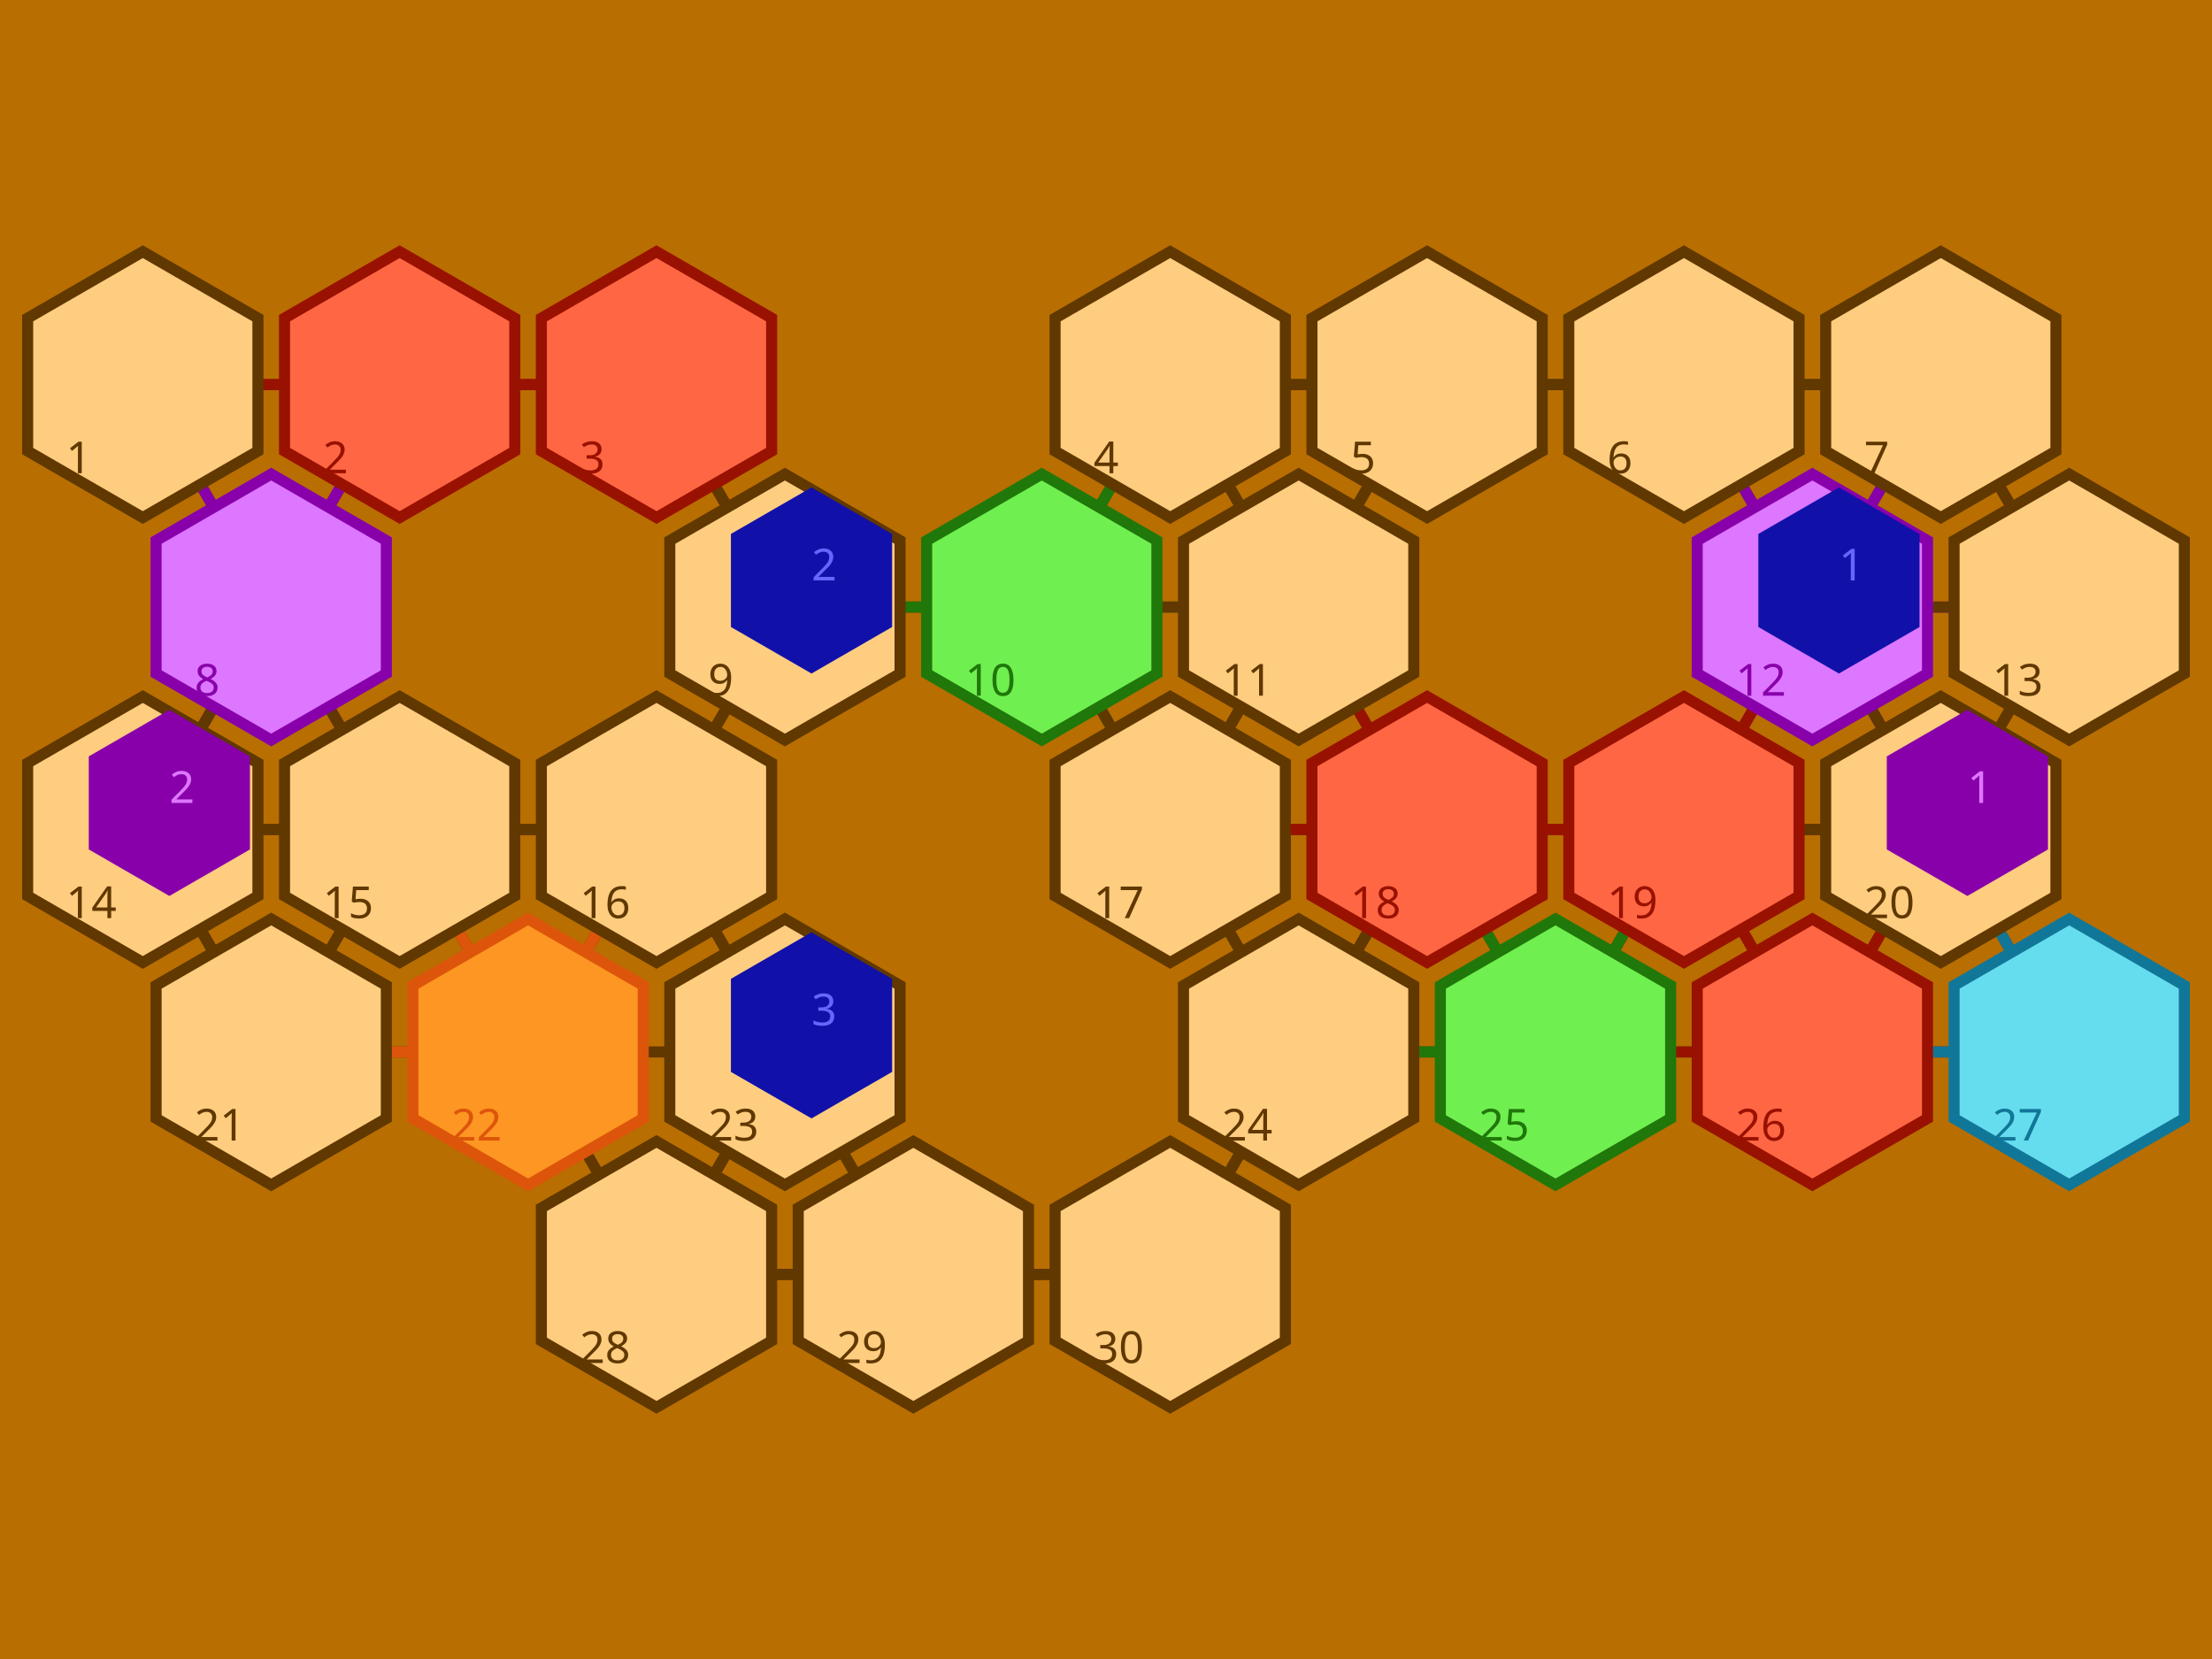
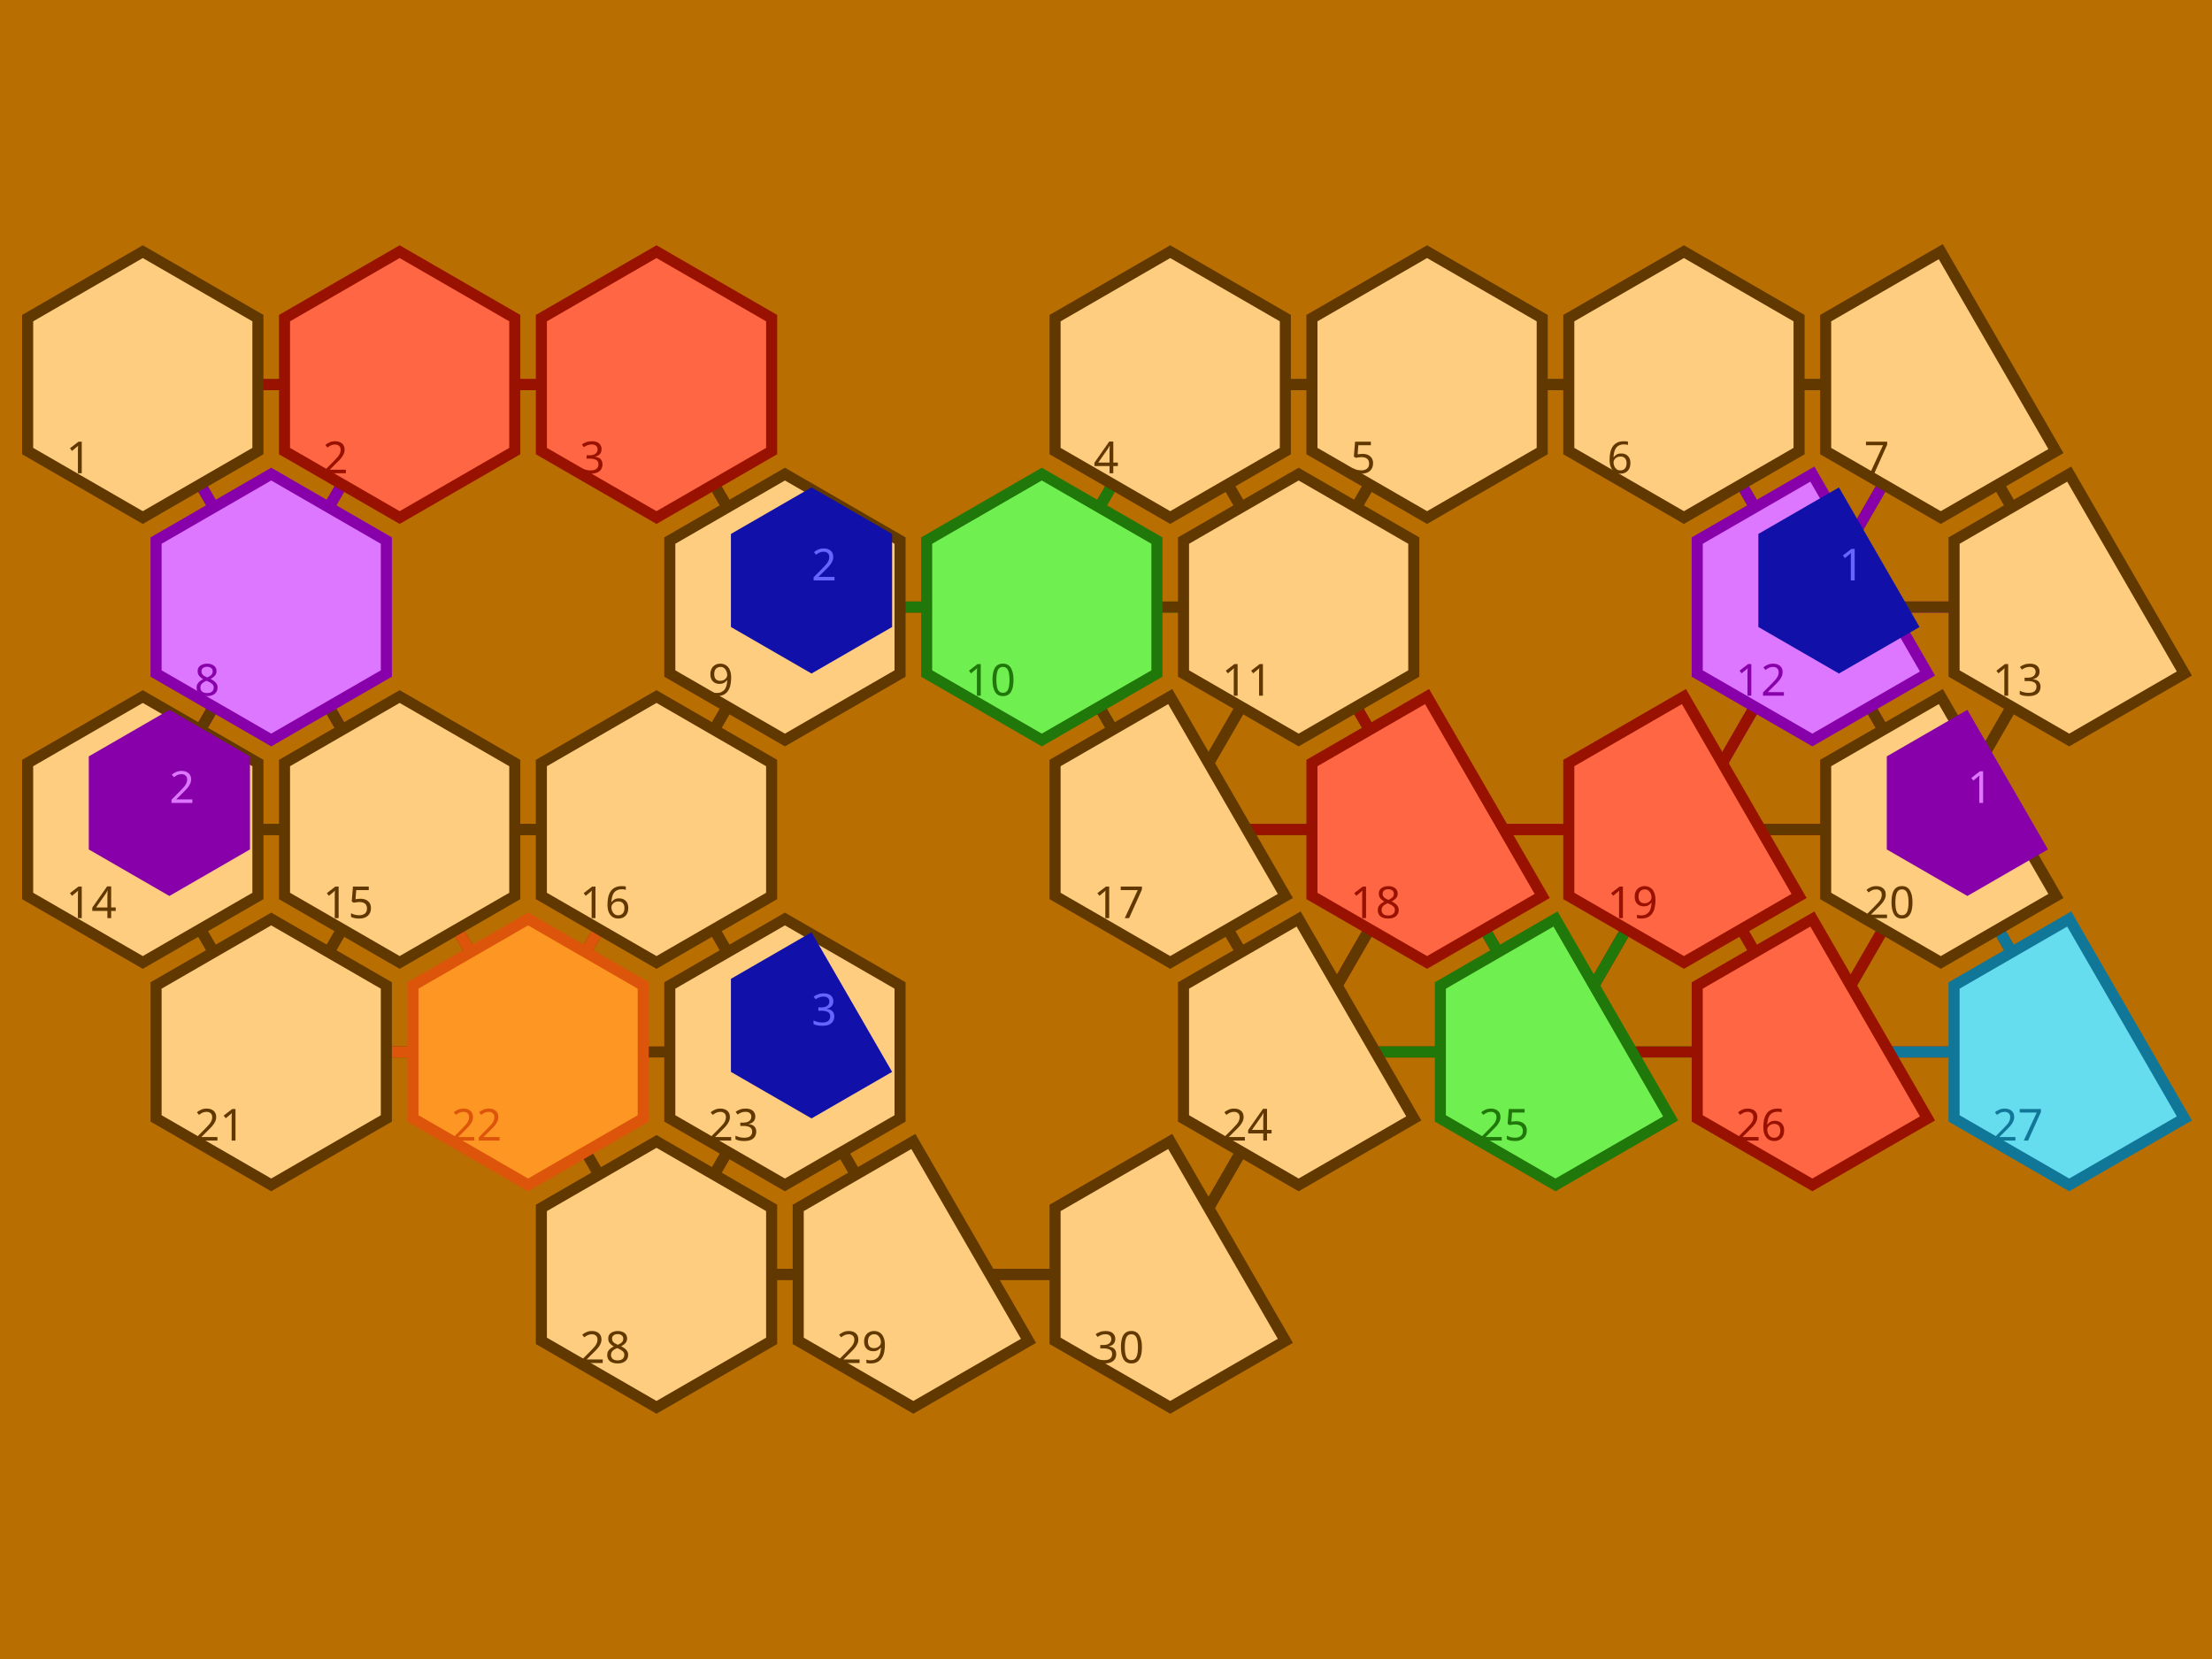
<svg width="800" height="600">
  <polygon points="0,0 0,600 800,600 800,0" fill="#b86e00" />
  <circle r="4" cx="51.64" cy="139.099" fill="#603800" />
  <circle r="4" cx="144.536" cy="139.099" fill="#991100" />
  <circle r="4" cx="237.432" cy="139.099" fill="#991100" />
  <circle r="4" cx="423.224" cy="139.099" fill="#603800" />
  <circle r="4" cx="516.12" cy="139.099" fill="#603800" />
  <circle r="4" cx="609.016" cy="139.099" fill="#603800" />
  <circle r="4" cx="701.912" cy="139.099" fill="#603800" />
  <circle r="4" cx="98.088" cy="219.55" fill="#8800aa" />
  <circle r="4" cx="283.88" cy="219.55" fill="#603800" />
  <circle r="4" cx="376.776" cy="219.55" fill="#20770a" />
  <circle r="4" cx="469.672" cy="219.55" fill="#603800" />
  <circle r="4" cx="655.464" cy="219.55" fill="#8800aa" />
  <circle r="4" cx="748.36" cy="219.55" fill="#603800" />
  <circle r="4" cx="51.64" cy="300.0" fill="#603800" />
  <circle r="4" cx="144.536" cy="300.0" fill="#603800" />
  <circle r="4" cx="237.432" cy="300.0" fill="#603800" />
  <circle r="4" cx="423.224" cy="300.0" fill="#603800" />
  <circle r="4" cx="516.12" cy="300.0" fill="#991100" />
  <circle r="4" cx="609.016" cy="300.0" fill="#991100" />
  <circle r="4" cx="701.912" cy="300.0" fill="#603800" />
  <circle r="4" cx="98.088" cy="380.45" fill="#603800" />
  <circle r="4" cx="190.984" cy="380.45" fill="#dd550a" />
  <circle r="4" cx="283.88" cy="380.45" fill="#603800" />
  <circle r="4" cx="469.672" cy="380.45" fill="#603800" />
  <circle r="4" cx="562.568" cy="380.45" fill="#20770a" />
  <circle r="4" cx="655.464" cy="380.45" fill="#991100" />
  <circle r="4" cx="748.36" cy="380.45" fill="#117799" />
  <circle r="4" cx="237.432" cy="460.901" fill="#603800" />
  <circle r="4" cx="330.328" cy="460.901" fill="#603800" />
  <circle r="4" cx="423.224" cy="460.901" fill="#603800" />
  <line x1="51.64" y1="139.099" x2="51.64" y2="139.099" style="stroke:#603800;stroke-width:4" />
  <line x1="51.64" y1="139.099" x2="144.536" y2="139.099" style="stroke:#603800;stroke-width:4" />
  <line x1="51.64" y1="139.099" x2="98.088" y2="219.55" style="stroke:#603800;stroke-width:4" />
  <line x1="144.536" y1="139.099" x2="51.64" y2="139.099" style="stroke:#991100;stroke-width:4" />
  <line x1="144.536" y1="139.099" x2="144.536" y2="139.099" style="stroke:#991100;stroke-width:4" />
  <line x1="144.536" y1="139.099" x2="237.432" y2="139.099" style="stroke:#991100;stroke-width:4" />
  <line x1="144.536" y1="139.099" x2="98.088" y2="219.55" style="stroke:#991100;stroke-width:4" />
  <line x1="237.432" y1="139.099" x2="144.536" y2="139.099" style="stroke:#991100;stroke-width:4" />
  <line x1="237.432" y1="139.099" x2="237.432" y2="139.099" style="stroke:#991100;stroke-width:4" />
  <line x1="237.432" y1="139.099" x2="283.88" y2="219.55" style="stroke:#991100;stroke-width:4" />
  <line x1="423.224" y1="139.099" x2="423.224" y2="139.099" style="stroke:#603800;stroke-width:4" />
  <line x1="423.224" y1="139.099" x2="516.12" y2="139.099" style="stroke:#603800;stroke-width:4" />
  <line x1="423.224" y1="139.099" x2="376.776" y2="219.55" style="stroke:#603800;stroke-width:4" />
  <line x1="423.224" y1="139.099" x2="469.672" y2="219.55" style="stroke:#603800;stroke-width:4" />
  <line x1="516.12" y1="139.099" x2="423.224" y2="139.099" style="stroke:#603800;stroke-width:4" />
  <line x1="516.12" y1="139.099" x2="516.12" y2="139.099" style="stroke:#603800;stroke-width:4" />
  <line x1="516.12" y1="139.099" x2="609.016" y2="139.099" style="stroke:#603800;stroke-width:4" />
  <line x1="516.12" y1="139.099" x2="469.672" y2="219.55" style="stroke:#603800;stroke-width:4" />
  <line x1="609.016" y1="139.099" x2="516.12" y2="139.099" style="stroke:#603800;stroke-width:4" />
  <line x1="609.016" y1="139.099" x2="609.016" y2="139.099" style="stroke:#603800;stroke-width:4" />
  <line x1="609.016" y1="139.099" x2="701.912" y2="139.099" style="stroke:#603800;stroke-width:4" />
  <line x1="609.016" y1="139.099" x2="655.464" y2="219.55" style="stroke:#603800;stroke-width:4" />
  <line x1="701.912" y1="139.099" x2="609.016" y2="139.099" style="stroke:#603800;stroke-width:4" />
  <line x1="701.912" y1="139.099" x2="701.912" y2="139.099" style="stroke:#603800;stroke-width:4" />
  <line x1="701.912" y1="139.099" x2="655.464" y2="219.55" style="stroke:#603800;stroke-width:4" />
  <line x1="701.912" y1="139.099" x2="748.36" y2="219.55" style="stroke:#603800;stroke-width:4" />
  <line x1="98.088" y1="219.55" x2="51.64" y2="139.099" style="stroke:#8800aa;stroke-width:4" />
  <line x1="98.088" y1="219.55" x2="144.536" y2="139.099" style="stroke:#8800aa;stroke-width:4" />
  <line x1="98.088" y1="219.55" x2="98.088" y2="219.55" style="stroke:#8800aa;stroke-width:4" />
  <line x1="98.088" y1="219.55" x2="51.64" y2="300.0" style="stroke:#8800aa;stroke-width:4" />
  <line x1="98.088" y1="219.55" x2="144.536" y2="300.0" style="stroke:#8800aa;stroke-width:4" />
  <line x1="283.88" y1="219.55" x2="237.432" y2="139.099" style="stroke:#603800;stroke-width:4" />
  <line x1="283.88" y1="219.55" x2="283.88" y2="219.55" style="stroke:#603800;stroke-width:4" />
  <line x1="283.88" y1="219.55" x2="376.776" y2="219.55" style="stroke:#603800;stroke-width:4" />
  <line x1="283.88" y1="219.55" x2="237.432" y2="300.0" style="stroke:#603800;stroke-width:4" />
  <line x1="376.776" y1="219.55" x2="423.224" y2="139.099" style="stroke:#20770a;stroke-width:4" />
  <line x1="376.776" y1="219.55" x2="283.88" y2="219.55" style="stroke:#20770a;stroke-width:4" />
  <line x1="376.776" y1="219.55" x2="376.776" y2="219.55" style="stroke:#20770a;stroke-width:4" />
  <line x1="376.776" y1="219.55" x2="469.672" y2="219.55" style="stroke:#20770a;stroke-width:4" />
  <line x1="376.776" y1="219.55" x2="423.224" y2="300.0" style="stroke:#20770a;stroke-width:4" />
  <line x1="469.672" y1="219.55" x2="423.224" y2="139.099" style="stroke:#603800;stroke-width:4" />
  <line x1="469.672" y1="219.55" x2="516.12" y2="139.099" style="stroke:#603800;stroke-width:4" />
  <line x1="469.672" y1="219.55" x2="376.776" y2="219.55" style="stroke:#603800;stroke-width:4" />
  <line x1="469.672" y1="219.55" x2="469.672" y2="219.55" style="stroke:#603800;stroke-width:4" />
  <line x1="469.672" y1="219.55" x2="423.224" y2="300.0" style="stroke:#603800;stroke-width:4" />
  <line x1="469.672" y1="219.55" x2="516.12" y2="300.0" style="stroke:#603800;stroke-width:4" />
  <line x1="655.464" y1="219.55" x2="609.016" y2="139.099" style="stroke:#8800aa;stroke-width:4" />
  <line x1="655.464" y1="219.55" x2="701.912" y2="139.099" style="stroke:#8800aa;stroke-width:4" />
  <line x1="655.464" y1="219.55" x2="655.464" y2="219.55" style="stroke:#8800aa;stroke-width:4" />
  <line x1="655.464" y1="219.55" x2="748.36" y2="219.55" style="stroke:#8800aa;stroke-width:4" />
  <line x1="655.464" y1="219.55" x2="609.016" y2="300.0" style="stroke:#8800aa;stroke-width:4" />
  <line x1="655.464" y1="219.55" x2="701.912" y2="300.0" style="stroke:#8800aa;stroke-width:4" />
  <line x1="748.36" y1="219.55" x2="701.912" y2="139.099" style="stroke:#603800;stroke-width:4" />
  <line x1="748.36" y1="219.55" x2="655.464" y2="219.55" style="stroke:#603800;stroke-width:4" />
  <line x1="748.36" y1="219.55" x2="748.36" y2="219.55" style="stroke:#603800;stroke-width:4" />
  <line x1="748.36" y1="219.55" x2="701.912" y2="300.0" style="stroke:#603800;stroke-width:4" />
  <line x1="51.64" y1="300.0" x2="98.088" y2="219.55" style="stroke:#603800;stroke-width:4" />
  <line x1="51.64" y1="300.0" x2="51.64" y2="300.0" style="stroke:#603800;stroke-width:4" />
  <line x1="51.64" y1="300.0" x2="144.536" y2="300.0" style="stroke:#603800;stroke-width:4" />
  <line x1="51.64" y1="300.0" x2="98.088" y2="380.45" style="stroke:#603800;stroke-width:4" />
  <line x1="144.536" y1="300.0" x2="98.088" y2="219.55" style="stroke:#603800;stroke-width:4" />
  <line x1="144.536" y1="300.0" x2="51.64" y2="300.0" style="stroke:#603800;stroke-width:4" />
  <line x1="144.536" y1="300.0" x2="144.536" y2="300.0" style="stroke:#603800;stroke-width:4" />
  <line x1="144.536" y1="300.0" x2="237.432" y2="300.0" style="stroke:#603800;stroke-width:4" />
  <line x1="144.536" y1="300.0" x2="98.088" y2="380.45" style="stroke:#603800;stroke-width:4" />
  <line x1="144.536" y1="300.0" x2="190.984" y2="380.45" style="stroke:#603800;stroke-width:4" />
  <line x1="237.432" y1="300.0" x2="283.88" y2="219.55" style="stroke:#603800;stroke-width:4" />
  <line x1="237.432" y1="300.0" x2="144.536" y2="300.0" style="stroke:#603800;stroke-width:4" />
  <line x1="237.432" y1="300.0" x2="237.432" y2="300.0" style="stroke:#603800;stroke-width:4" />
  <line x1="237.432" y1="300.0" x2="190.984" y2="380.45" style="stroke:#603800;stroke-width:4" />
  <line x1="237.432" y1="300.0" x2="283.88" y2="380.45" style="stroke:#603800;stroke-width:4" />
  <line x1="423.224" y1="300.0" x2="376.776" y2="219.55" style="stroke:#603800;stroke-width:4" />
  <line x1="423.224" y1="300.0" x2="469.672" y2="219.55" style="stroke:#603800;stroke-width:4" />
  <line x1="423.224" y1="300.0" x2="423.224" y2="300.0" style="stroke:#603800;stroke-width:4" />
  <line x1="423.224" y1="300.0" x2="516.12" y2="300.0" style="stroke:#603800;stroke-width:4" />
  <line x1="423.224" y1="300.0" x2="469.672" y2="380.45" style="stroke:#603800;stroke-width:4" />
  <line x1="516.12" y1="300.0" x2="469.672" y2="219.55" style="stroke:#991100;stroke-width:4" />
  <line x1="516.12" y1="300.0" x2="423.224" y2="300.0" style="stroke:#991100;stroke-width:4" />
  <line x1="516.12" y1="300.0" x2="516.12" y2="300.0" style="stroke:#991100;stroke-width:4" />
  <line x1="516.12" y1="300.0" x2="609.016" y2="300.0" style="stroke:#991100;stroke-width:4" />
  <line x1="516.12" y1="300.0" x2="469.672" y2="380.45" style="stroke:#991100;stroke-width:4" />
  <line x1="516.12" y1="300.0" x2="562.568" y2="380.45" style="stroke:#991100;stroke-width:4" />
  <line x1="609.016" y1="300.0" x2="655.464" y2="219.55" style="stroke:#991100;stroke-width:4" />
  <line x1="609.016" y1="300.0" x2="516.12" y2="300.0" style="stroke:#991100;stroke-width:4" />
  <line x1="609.016" y1="300.0" x2="609.016" y2="300.0" style="stroke:#991100;stroke-width:4" />
  <line x1="609.016" y1="300.0" x2="701.912" y2="300.0" style="stroke:#991100;stroke-width:4" />
  <line x1="609.016" y1="300.0" x2="562.568" y2="380.45" style="stroke:#991100;stroke-width:4" />
  <line x1="609.016" y1="300.0" x2="655.464" y2="380.45" style="stroke:#991100;stroke-width:4" />
  <line x1="701.912" y1="300.0" x2="655.464" y2="219.55" style="stroke:#603800;stroke-width:4" />
  <line x1="701.912" y1="300.0" x2="748.36" y2="219.55" style="stroke:#603800;stroke-width:4" />
  <line x1="701.912" y1="300.0" x2="609.016" y2="300.0" style="stroke:#603800;stroke-width:4" />
  <line x1="701.912" y1="300.0" x2="701.912" y2="300.0" style="stroke:#603800;stroke-width:4" />
  <line x1="701.912" y1="300.0" x2="655.464" y2="380.45" style="stroke:#603800;stroke-width:4" />
  <line x1="701.912" y1="300.0" x2="748.36" y2="380.45" style="stroke:#603800;stroke-width:4" />
  <line x1="98.088" y1="380.45" x2="51.64" y2="300.0" style="stroke:#603800;stroke-width:4" />
  <line x1="98.088" y1="380.45" x2="144.536" y2="300.0" style="stroke:#603800;stroke-width:4" />
  <line x1="98.088" y1="380.45" x2="98.088" y2="380.45" style="stroke:#603800;stroke-width:4" />
  <line x1="98.088" y1="380.45" x2="190.984" y2="380.45" style="stroke:#603800;stroke-width:4" />
  <line x1="190.984" y1="380.45" x2="144.536" y2="300.0" style="stroke:#dd550a;stroke-width:4" />
  <line x1="190.984" y1="380.45" x2="237.432" y2="300.0" style="stroke:#dd550a;stroke-width:4" />
  <line x1="190.984" y1="380.45" x2="98.088" y2="380.45" style="stroke:#dd550a;stroke-width:4" />
  <line x1="190.984" y1="380.45" x2="190.984" y2="380.45" style="stroke:#dd550a;stroke-width:4" />
  <line x1="190.984" y1="380.45" x2="283.88" y2="380.45" style="stroke:#dd550a;stroke-width:4" />
  <line x1="190.984" y1="380.45" x2="237.432" y2="460.901" style="stroke:#dd550a;stroke-width:4" />
  <line x1="283.88" y1="380.45" x2="237.432" y2="300.0" style="stroke:#603800;stroke-width:4" />
  <line x1="283.88" y1="380.45" x2="190.984" y2="380.45" style="stroke:#603800;stroke-width:4" />
  <line x1="283.88" y1="380.45" x2="283.88" y2="380.45" style="stroke:#603800;stroke-width:4" />
  <line x1="283.88" y1="380.45" x2="237.432" y2="460.901" style="stroke:#603800;stroke-width:4" />
  <line x1="283.88" y1="380.45" x2="330.328" y2="460.901" style="stroke:#603800;stroke-width:4" />
  <line x1="469.672" y1="380.45" x2="423.224" y2="300.0" style="stroke:#603800;stroke-width:4" />
  <line x1="469.672" y1="380.45" x2="516.12" y2="300.0" style="stroke:#603800;stroke-width:4" />
  <line x1="469.672" y1="380.45" x2="469.672" y2="380.45" style="stroke:#603800;stroke-width:4" />
  <line x1="469.672" y1="380.45" x2="562.568" y2="380.45" style="stroke:#603800;stroke-width:4" />
  <line x1="469.672" y1="380.45" x2="423.224" y2="460.901" style="stroke:#603800;stroke-width:4" />
  <line x1="562.568" y1="380.45" x2="516.12" y2="300.0" style="stroke:#20770a;stroke-width:4" />
  <line x1="562.568" y1="380.45" x2="609.016" y2="300.0" style="stroke:#20770a;stroke-width:4" />
  <line x1="562.568" y1="380.45" x2="469.672" y2="380.45" style="stroke:#20770a;stroke-width:4" />
  <line x1="562.568" y1="380.45" x2="562.568" y2="380.45" style="stroke:#20770a;stroke-width:4" />
  <line x1="562.568" y1="380.45" x2="655.464" y2="380.45" style="stroke:#20770a;stroke-width:4" />
  <line x1="655.464" y1="380.45" x2="609.016" y2="300.0" style="stroke:#991100;stroke-width:4" />
  <line x1="655.464" y1="380.45" x2="701.912" y2="300.0" style="stroke:#991100;stroke-width:4" />
  <line x1="655.464" y1="380.45" x2="562.568" y2="380.45" style="stroke:#991100;stroke-width:4" />
  <line x1="655.464" y1="380.45" x2="655.464" y2="380.45" style="stroke:#991100;stroke-width:4" />
  <line x1="655.464" y1="380.45" x2="748.36" y2="380.45" style="stroke:#991100;stroke-width:4" />
  <line x1="748.36" y1="380.45" x2="701.912" y2="300.0" style="stroke:#117799;stroke-width:4" />
  <line x1="748.36" y1="380.45" x2="655.464" y2="380.45" style="stroke:#117799;stroke-width:4" />
  <line x1="748.36" y1="380.45" x2="748.36" y2="380.45" style="stroke:#117799;stroke-width:4" />
  <line x1="237.432" y1="460.901" x2="190.984" y2="380.45" style="stroke:#603800;stroke-width:4" />
  <line x1="237.432" y1="460.901" x2="283.88" y2="380.45" style="stroke:#603800;stroke-width:4" />
  <line x1="237.432" y1="460.901" x2="237.432" y2="460.901" style="stroke:#603800;stroke-width:4" />
  <line x1="237.432" y1="460.901" x2="330.328" y2="460.901" style="stroke:#603800;stroke-width:4" />
  <line x1="330.328" y1="460.901" x2="283.88" y2="380.45" style="stroke:#603800;stroke-width:4" />
  <line x1="330.328" y1="460.901" x2="237.432" y2="460.901" style="stroke:#603800;stroke-width:4" />
  <line x1="330.328" y1="460.901" x2="330.328" y2="460.901" style="stroke:#603800;stroke-width:4" />
  <line x1="330.328" y1="460.901" x2="423.224" y2="460.901" style="stroke:#603800;stroke-width:4" />
  <line x1="423.224" y1="460.901" x2="469.672" y2="380.45" style="stroke:#603800;stroke-width:4" />
  <line x1="423.224" y1="460.901" x2="330.328" y2="460.901" style="stroke:#603800;stroke-width:4" />
  <line x1="423.224" y1="460.901" x2="423.224" y2="460.901" style="stroke:#603800;stroke-width:4" />
  <polygon points="10.0,115.059 51.64,91.018 93.28,115.059 93.28,163.14 51.64,187.181 10.0,163.14" style="fill:#ffcd80;stroke:#603800;stroke-width:4" />
  <polygon points="102.896,115.059 144.536,91.018 186.176,115.059 186.176,163.14 144.536,187.181 102.896,163.14" style="fill:#ff6644;stroke:#991100;stroke-width:4" />
  <polygon points="195.792,115.059 237.432,91.018 279.072,115.059 279.072,163.14 237.432,187.181 195.792,163.14" style="fill:#ff6644;stroke:#991100;stroke-width:4" />
-   <polygon points="381.584,115.059 423.224,91.018 464.864,115.059 464.864,163.14 423.224,187.181 381.584,163.14" style="fill:#ffcd80;stroke:#603800;stroke-width:4" />
-   <polygon points="474.48,115.059 516.12,91.018 557.76,115.059 557.76,163.14 516.12,187.181 474.48,163.14" style="fill:#ffcd80;stroke:#603800;stroke-width:4" />
-   <polygon points="567.376,115.059 609.016,91.018 650.656,115.059 650.656,163.14 609.016,187.181 567.376,163.14" style="fill:#ffcd80;stroke:#603800;stroke-width:4" />
-   <polygon points="660.272,115.059 701.912,91.018 743.552,115.059 743.552,163.14 701.912,187.181 660.272,163.14" style="fill:#ffcd80;stroke:#603800;stroke-width:4" />
+   <polygon points="381.584,163.14 381.584,115.059 423.224,91.018 464.864,115.059 464.864,163.14 423.224,187.181" style="fill:#ffcd80;stroke:#603800;stroke-width:4" />
+   <polygon points="474.48,163.14 474.48,115.059 516.12,91.018 557.76,115.059 557.76,163.14 516.12,187.181" style="fill:#ffcd80;stroke:#603800;stroke-width:4" />
+   <polygon points="567.376,163.14 567.376,115.059 609.016,91.018 650.656,115.059 650.656,163.14 609.016,187.181" style="fill:#ffcd80;stroke:#603800;stroke-width:4" />
+   <polygon points="660.272,163.14 660.272,115.059 701.912,91.018 743.552,163.14 701.912,187.181" style="fill:#ffcd80;stroke:#603800;stroke-width:4" />
  <polygon points="56.448,195.509 98.088,171.468 139.728,195.509 139.728,243.59 98.088,267.631 56.448,243.59" style="fill:#dd77ff;stroke:#8800aa;stroke-width:4" />
  <polygon points="242.24,195.509 283.88,171.468 325.52,195.509 325.52,243.59 283.88,267.631 242.24,243.59" style="fill:#ffcd80;stroke:#603800;stroke-width:4" />
-   <polygon points="335.136,195.509 376.776,171.468 418.416,195.509 418.416,243.59 376.776,267.631 335.136,243.59" style="fill:#70f050;stroke:#20770a;stroke-width:4" />
-   <polygon points="428.032,195.509 469.672,171.468 511.312,195.509 511.312,243.59 469.672,267.631 428.032,243.59" style="fill:#ffcd80;stroke:#603800;stroke-width:4" />
-   <polygon points="613.824,195.509 655.464,171.468 697.104,195.509 697.104,243.59 655.464,267.631 613.824,243.59" style="fill:#dd77ff;stroke:#8800aa;stroke-width:4" />
-   <polygon points="706.72,195.509 748.36,171.468 790.0,195.509 790.0,243.59 748.36,267.631 706.72,243.59" style="fill:#ffcd80;stroke:#603800;stroke-width:4" />
+   <polygon points="335.136,243.59 335.136,195.509 376.776,171.468 418.416,195.509 418.416,243.59 376.776,267.631" style="fill:#70f050;stroke:#20770a;stroke-width:4" />
+   <polygon points="428.032,243.59 428.032,195.509 469.672,171.468 511.312,195.509 511.312,243.59 469.672,267.631" style="fill:#ffcd80;stroke:#603800;stroke-width:4" />
+   <polygon points="613.824,243.59 613.824,195.509 655.464,171.468 697.104,243.59 655.464,267.631" style="fill:#dd77ff;stroke:#8800aa;stroke-width:4" />
+   <polygon points="706.72,243.59 706.72,195.509 748.36,171.468 790.0,243.59 748.36,267.631" style="fill:#ffcd80;stroke:#603800;stroke-width:4" />
  <polygon points="10.0,275.959 51.64,251.918 93.28,275.959 93.28,324.041 51.64,348.082 10.0,324.041" style="fill:#ffcd80;stroke:#603800;stroke-width:4" />
  <polygon points="102.896,275.959 144.536,251.918 186.176,275.959 186.176,324.041 144.536,348.082 102.896,324.041" style="fill:#ffcd80;stroke:#603800;stroke-width:4" />
  <polygon points="195.792,275.959 237.432,251.918 279.072,275.959 279.072,324.041 237.432,348.082 195.792,324.041" style="fill:#ffcd80;stroke:#603800;stroke-width:4" />
-   <polygon points="381.584,275.959 423.224,251.918 464.864,275.959 464.864,324.041 423.224,348.082 381.584,324.041" style="fill:#ffcd80;stroke:#603800;stroke-width:4" />
-   <polygon points="474.48,275.959 516.12,251.918 557.76,275.959 557.76,324.041 516.12,348.082 474.48,324.041" style="fill:#ff6644;stroke:#991100;stroke-width:4" />
-   <polygon points="567.376,275.959 609.016,251.918 650.656,275.959 650.656,324.041 609.016,348.082 567.376,324.041" style="fill:#ff6644;stroke:#991100;stroke-width:4" />
-   <polygon points="660.272,275.959 701.912,251.918 743.552,275.959 743.552,324.041 701.912,348.082 660.272,324.041" style="fill:#ffcd80;stroke:#603800;stroke-width:4" />
+   <polygon points="381.584,324.041 381.584,275.959 423.224,251.918 464.864,324.041 423.224,348.082" style="fill:#ffcd80;stroke:#603800;stroke-width:4" />
+   <polygon points="474.48,324.041 474.48,275.959 516.12,251.918 557.76,324.041 516.12,348.082" style="fill:#ff6644;stroke:#991100;stroke-width:4" />
+   <polygon points="567.376,324.041 567.376,275.959 609.016,251.918 650.656,324.041 609.016,348.082" style="fill:#ff6644;stroke:#991100;stroke-width:4" />
+   <polygon points="660.272,324.041 660.272,275.959 701.912,251.918 743.552,324.041 701.912,348.082" style="fill:#ffcd80;stroke:#603800;stroke-width:4" />
  <polygon points="56.448,356.41 98.088,332.369 139.728,356.41 139.728,404.491 98.088,428.532 56.448,404.491" style="fill:#ffcd80;stroke:#603800;stroke-width:4" />
  <polygon points="149.344,356.41 190.984,332.369 232.624,356.41 232.624,404.491 190.984,428.532 149.344,404.491" style="fill:#fd9622;stroke:#dd550a;stroke-width:4" />
  <polygon points="242.24,356.41 283.88,332.369 325.52,356.41 325.52,404.491 283.88,428.532 242.24,404.491" style="fill:#ffcd80;stroke:#603800;stroke-width:4" />
-   <polygon points="428.032,356.41 469.672,332.369 511.312,356.41 511.312,404.491 469.672,428.532 428.032,404.491" style="fill:#ffcd80;stroke:#603800;stroke-width:4" />
-   <polygon points="520.928,356.41 562.568,332.369 604.208,356.41 604.208,404.491 562.568,428.532 520.928,404.491" style="fill:#70f050;stroke:#20770a;stroke-width:4" />
-   <polygon points="613.824,356.41 655.464,332.369 697.104,356.41 697.104,404.491 655.464,428.532 613.824,404.491" style="fill:#ff6644;stroke:#991100;stroke-width:4" />
-   <polygon points="706.72,356.41 748.36,332.369 790.0,356.41 790.0,404.491 748.36,428.532 706.72,404.491" style="fill:#66ddee;stroke:#117799;stroke-width:4" />
+   <polygon points="428.032,404.491 428.032,356.41 469.672,332.369 511.312,404.491 469.672,428.532" style="fill:#ffcd80;stroke:#603800;stroke-width:4" />
+   <polygon points="520.928,404.491 520.928,356.41 562.568,332.369 604.208,404.491 562.568,428.532" style="fill:#70f050;stroke:#20770a;stroke-width:4" />
+   <polygon points="613.824,404.491 613.824,356.41 655.464,332.369 697.104,404.491 655.464,428.532" style="fill:#ff6644;stroke:#991100;stroke-width:4" />
+   <polygon points="706.72,404.491 706.72,356.41 748.36,332.369 790.0,404.491 748.36,428.532" style="fill:#66ddee;stroke:#117799;stroke-width:4" />
  <polygon points="195.792,436.86 237.432,412.819 279.072,436.86 279.072,484.941 237.432,508.982 195.792,484.941" style="fill:#ffcd80;stroke:#603800;stroke-width:4" />
-   <polygon points="288.688,436.86 330.328,412.819 371.968,436.86 371.968,484.941 330.328,508.982 288.688,484.941" style="fill:#ffcd80;stroke:#603800;stroke-width:4" />
-   <polygon points="381.584,436.86 423.224,412.819 464.864,436.86 464.864,484.941 423.224,508.982 381.584,484.941" style="fill:#ffcd80;stroke:#603800;stroke-width:4" />
+   <polygon points="288.688,484.941 288.688,436.86 330.328,412.819 371.968,484.941 330.328,508.982" style="fill:#ffcd80;stroke:#603800;stroke-width:4" />
+   <polygon points="381.584,484.941 381.584,436.86 423.224,412.819 464.864,484.941 423.224,508.982" style="fill:#ffcd80;stroke:#603800;stroke-width:4" />
  <text x="23.88" y="171.154" fill="#603800" font-family="Verdana" font-size="16">1</text>" /&gt;
<text x="116.776" y="171.154" fill="#991100" font-family="Verdana" font-size="16">2</text>" /&gt;
<text x="209.672" y="171.154" fill="#991100" font-family="Verdana" font-size="16">3</text>" /&gt;
<text x="395.464" y="171.154" fill="#603800" font-family="Verdana" font-size="16">4</text>" /&gt;
<text x="488.36" y="171.154" fill="#603800" font-family="Verdana" font-size="16">5</text>" /&gt;
<text x="581.256" y="171.154" fill="#603800" font-family="Verdana" font-size="16">6</text>" /&gt;
<text x="674.152" y="171.154" fill="#603800" font-family="Verdana" font-size="16">7</text>" /&gt;
<text x="70.328" y="251.604" fill="#8800aa" font-family="Verdana" font-size="16">8</text>" /&gt;
<text x="256.12" y="251.604" fill="#603800" font-family="Verdana" font-size="16">9</text>" /&gt;
<text x="349.016" y="251.604" fill="#20770a" font-family="Verdana" font-size="16">10</text>" /&gt;
<text x="441.912" y="251.604" fill="#603800" font-family="Verdana" font-size="16">11</text>" /&gt;
<text x="627.704" y="251.604" fill="#8800aa" font-family="Verdana" font-size="16">12</text>" /&gt;
<text x="720.6" y="251.604" fill="#603800" font-family="Verdana" font-size="16">13</text>" /&gt;
<text x="23.88" y="332.054" fill="#603800" font-family="Verdana" font-size="16">14</text>" /&gt;
<text x="116.776" y="332.054" fill="#603800" font-family="Verdana" font-size="16">15</text>" /&gt;
<text x="209.672" y="332.054" fill="#603800" font-family="Verdana" font-size="16">16</text>" /&gt;
<text x="395.464" y="332.054" fill="#603800" font-family="Verdana" font-size="16">17</text>" /&gt;
<text x="488.36" y="332.054" fill="#991100" font-family="Verdana" font-size="16">18</text>" /&gt;
<text x="581.256" y="332.054" fill="#991100" font-family="Verdana" font-size="16">19</text>" /&gt;
<text x="674.152" y="332.054" fill="#603800" font-family="Verdana" font-size="16">20</text>" /&gt;
<text x="70.328" y="412.505" fill="#603800" font-family="Verdana" font-size="16">21</text>" /&gt;
<text x="163.224" y="412.505" fill="#dd550a" font-family="Verdana" font-size="16">22</text>" /&gt;
<text x="256.12" y="412.505" fill="#603800" font-family="Verdana" font-size="16">23</text>" /&gt;
<text x="441.912" y="412.505" fill="#603800" font-family="Verdana" font-size="16">24</text>" /&gt;
<text x="534.808" y="412.505" fill="#20770a" font-family="Verdana" font-size="16">25</text>" /&gt;
<text x="627.704" y="412.505" fill="#991100" font-family="Verdana" font-size="16">26</text>" /&gt;
<text x="720.6" y="412.505" fill="#117799" font-family="Verdana" font-size="16">27</text>" /&gt;
<text x="209.672" y="492.955" fill="#603800" font-family="Verdana" font-size="16">28</text>" /&gt;
<text x="302.568" y="492.955" fill="#603800" font-family="Verdana" font-size="16">29</text>" /&gt;
<text x="395.464" y="492.955" fill="#603800" font-family="Verdana" font-size="16">30</text>" /&gt;
- <polygon points="264.348,193.105 293.496,176.276 322.644,193.105 322.644,226.762 293.496,243.59 264.348,226.762" fill="#1111aa" />
+ <polygon points="264.348,226.762 264.348,193.105 293.496,176.276 322.644,193.105 322.644,226.762 293.496,243.59" fill="#1111aa" />
  <text x="293.496" y="209.933" fill="#6666ff" font-family="Verdana" font-size="16">2</text>" /&gt;
- <polygon points="635.933,193.105 665.08,176.276 694.228,193.105 694.228,226.762 665.08,243.59 635.933,226.762" fill="#1111aa" />
+ <polygon points="635.933,226.762 635.933,193.105 665.08,176.276 694.228,226.762 665.08,243.59" fill="#1111aa" />
  <text x="665.08" y="209.933" fill="#6666ff" font-family="Verdana" font-size="16">1</text>" /&gt;
<polygon points="32.108,273.555 61.256,256.727 90.404,273.555 90.404,307.212 61.256,324.041 32.108,307.212" fill="#8800aa" />
  <text x="61.256" y="290.384" fill="#dd77ff" font-family="Verdana" font-size="16">2</text>" /&gt;
- <polygon points="682.381,273.555 711.528,256.727 740.676,273.555 740.676,307.212 711.528,324.041 682.381,307.212" fill="#8800aa" />
+ <polygon points="682.381,307.212 682.381,273.555 711.528,256.727 740.676,307.212 711.528,324.041" fill="#8800aa" />
  <text x="711.528" y="290.384" fill="#dd77ff" font-family="Verdana" font-size="16">1</text>" /&gt;
- <polygon points="264.348,354.005 293.496,337.177 322.644,354.005 322.644,387.663 293.496,404.491 264.348,387.663" fill="#1111aa" />
+ <polygon points="264.348,387.663 264.348,354.005 293.496,337.177 322.644,387.663 293.496,404.491" fill="#1111aa" />
  <text x="293.496" y="370.834" fill="#6666ff" font-family="Verdana" font-size="16">3</text>" /&gt;
</svg>
